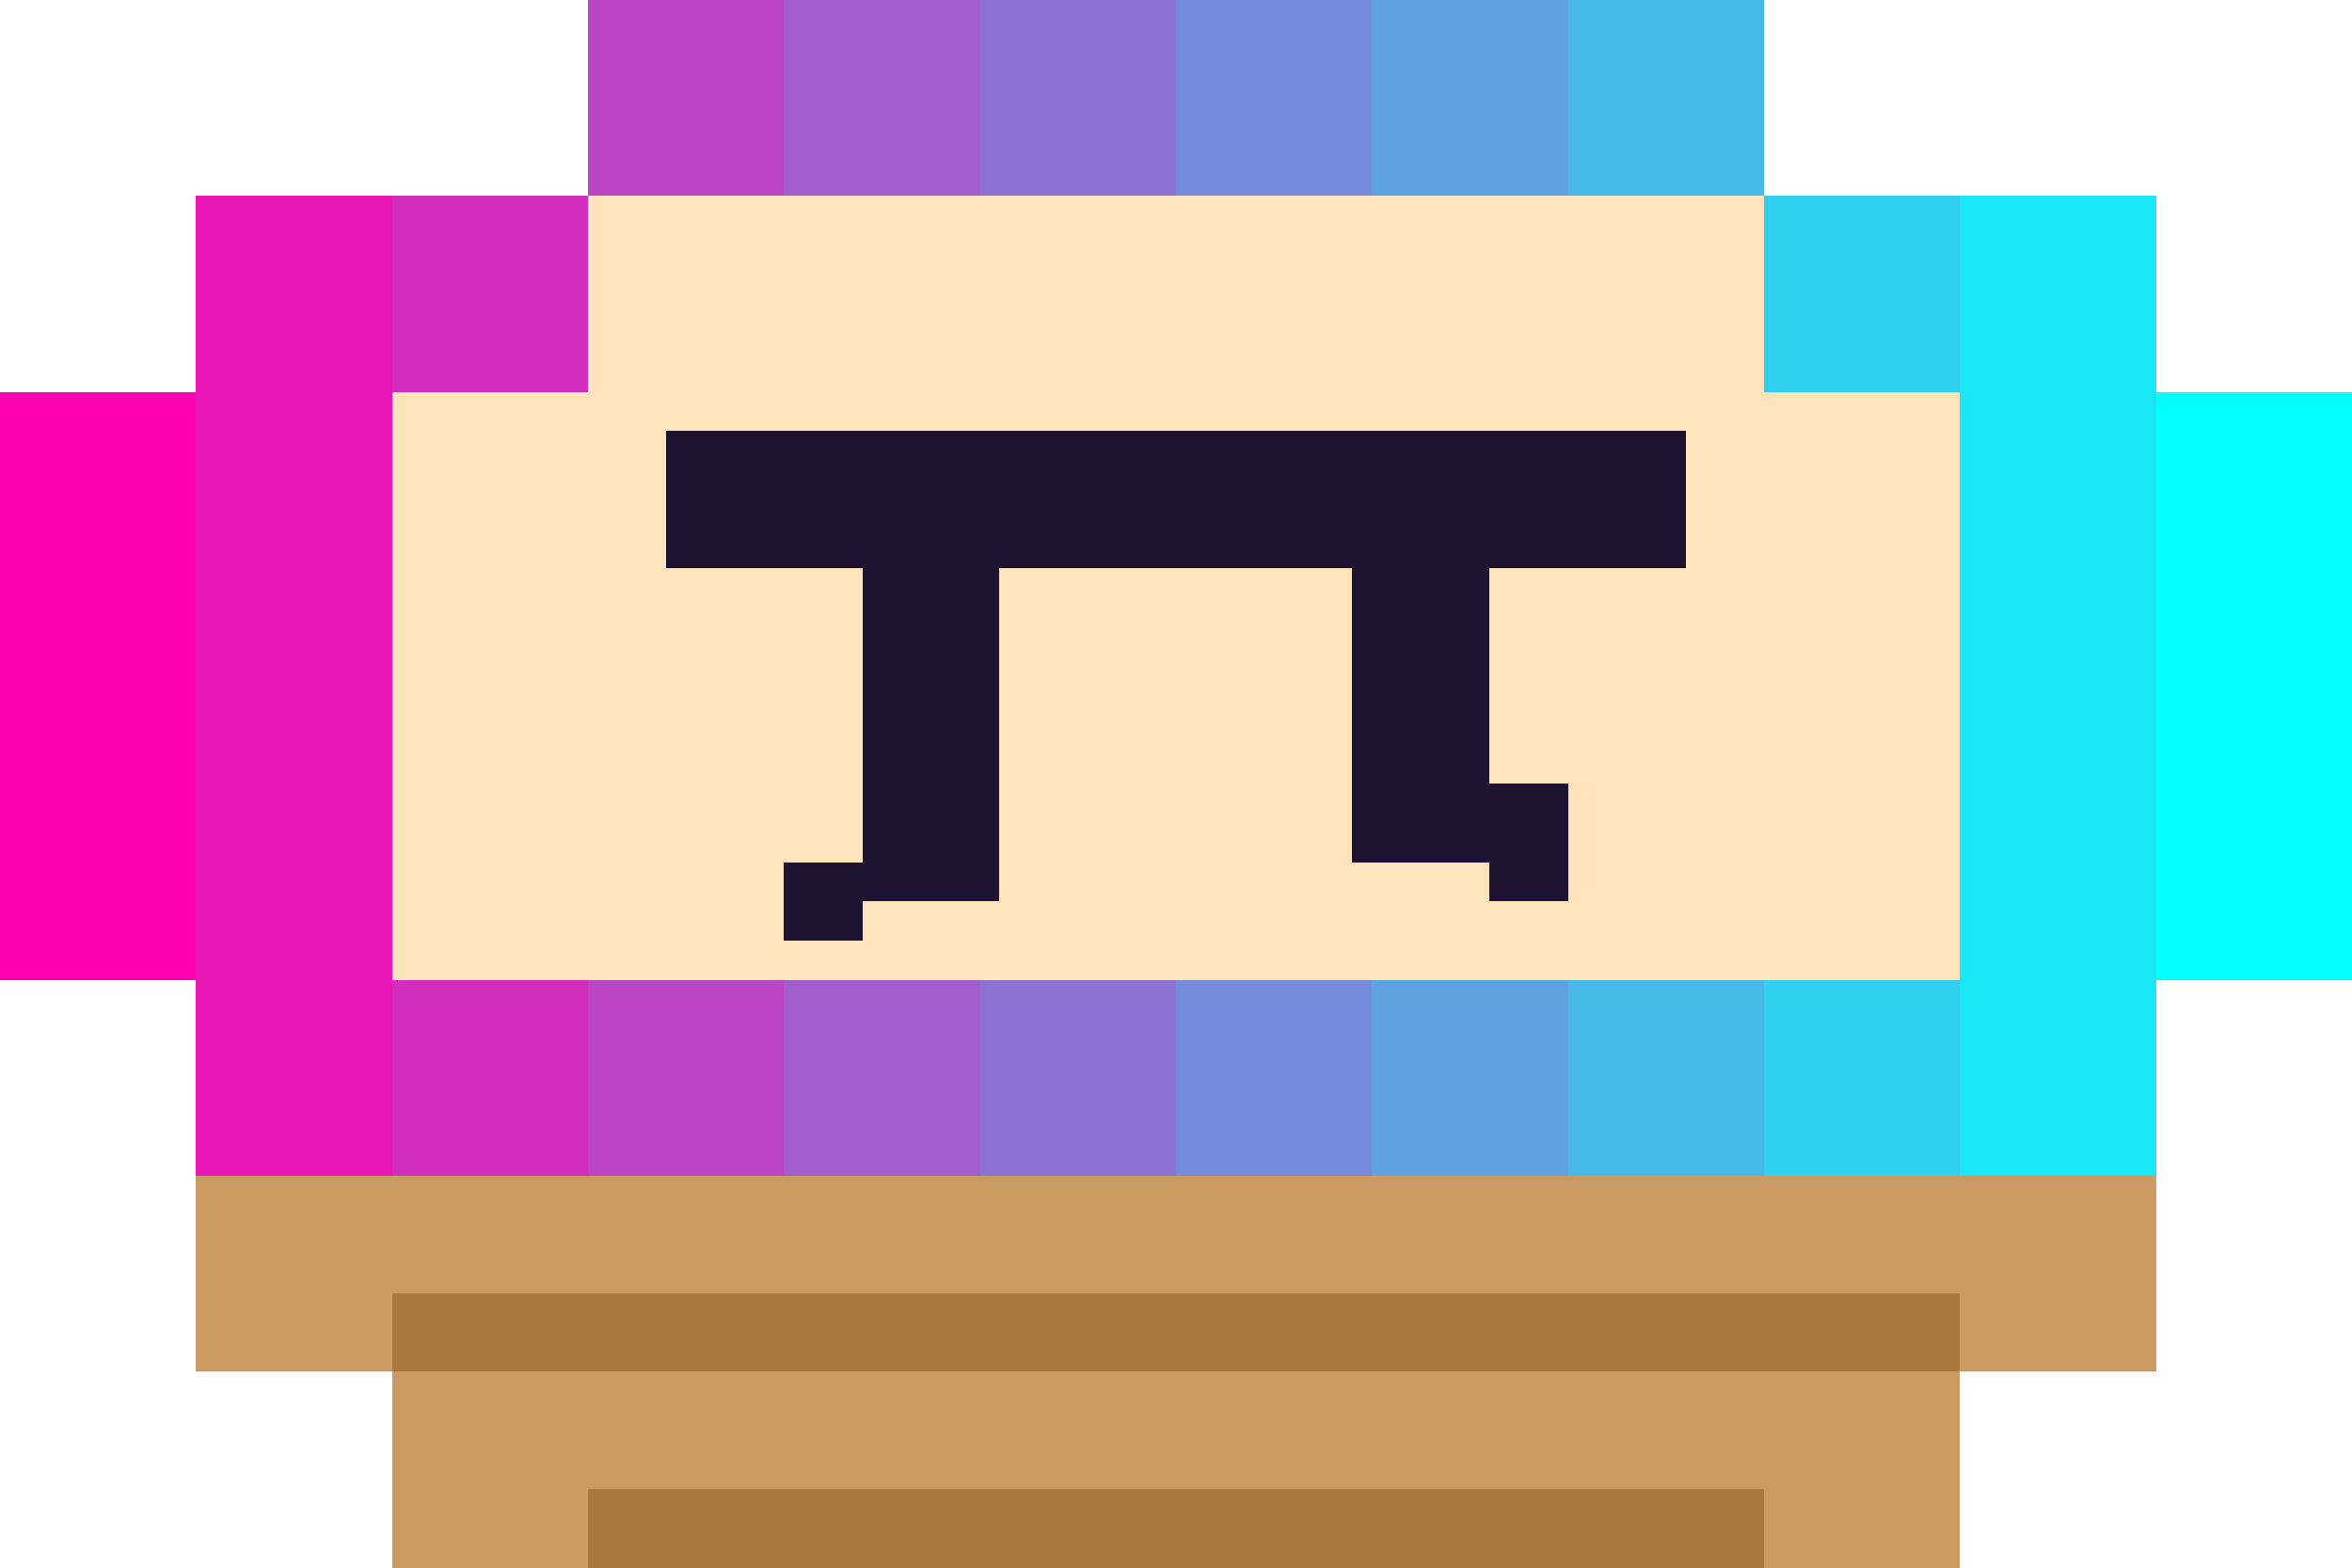
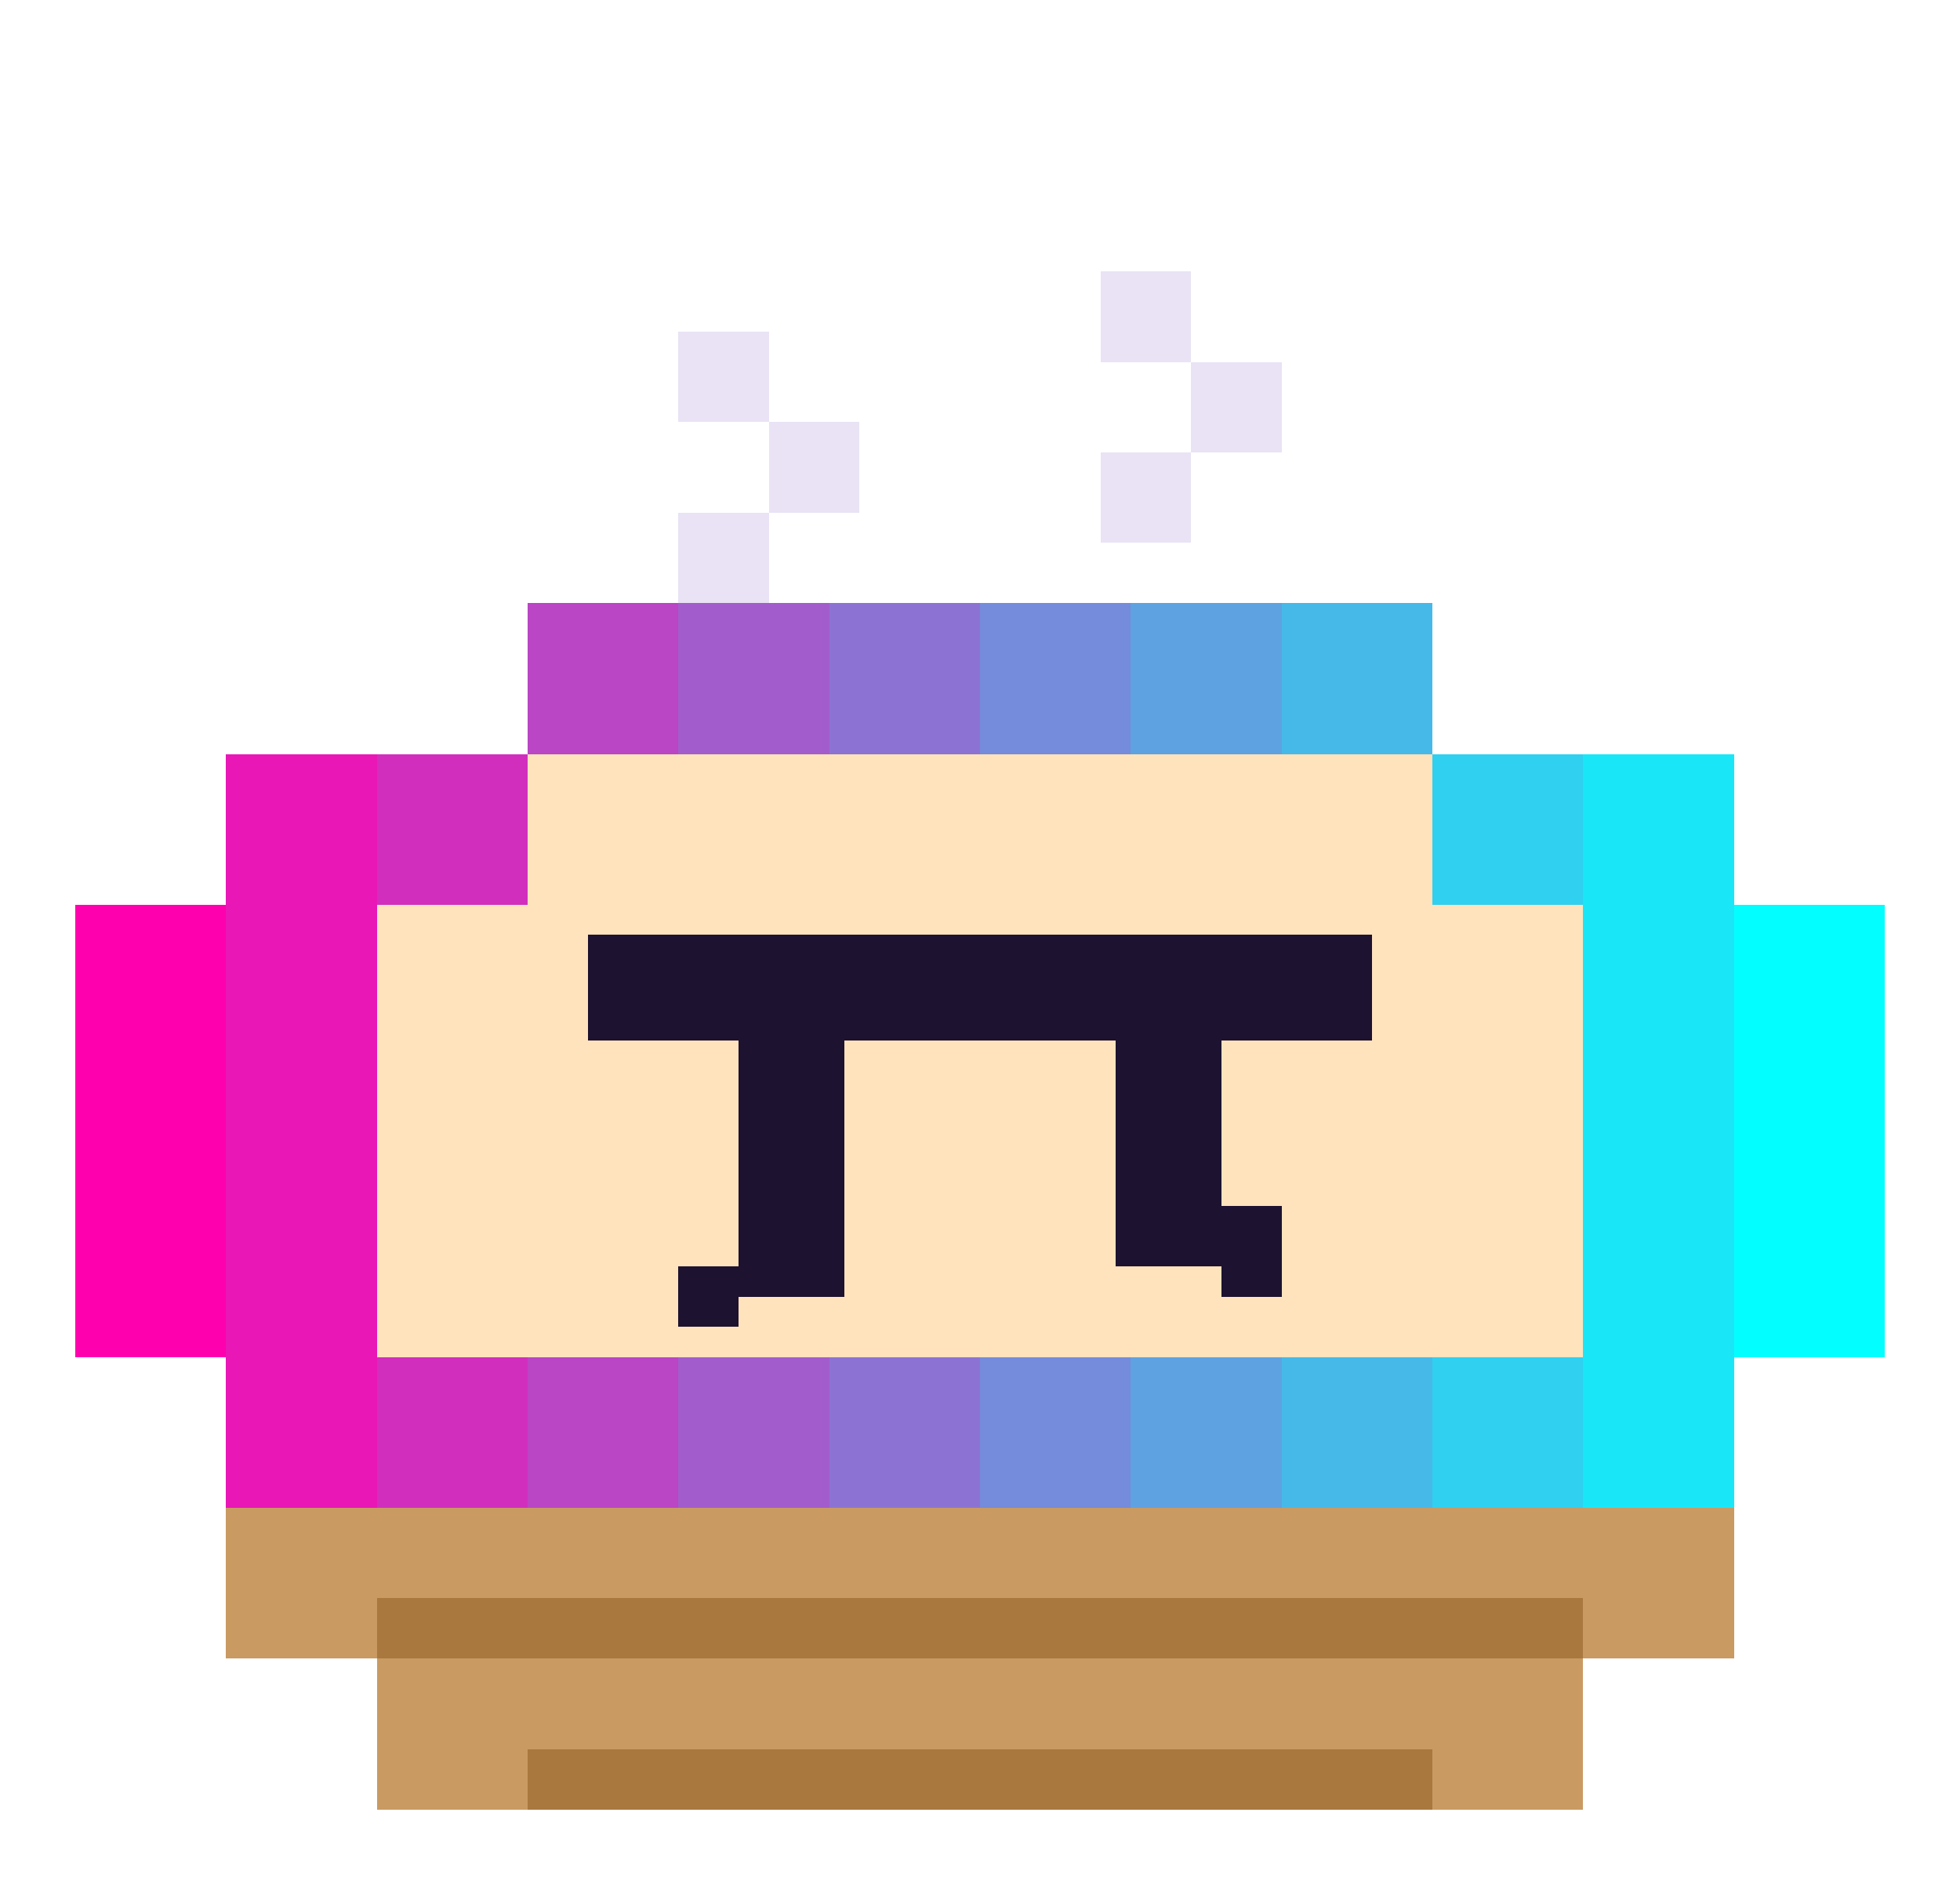
- <svg xmlns="http://www.w3.org/2000/svg" viewBox="0 0 120 80" shape-rendering="crispEdges">
+ <svg xmlns="http://www.w3.org/2000/svg" viewBox="-5 -40 130 125" shape-rendering="crispEdges">
  <path fill="#ff00af" d="M0 20H10V50H0Z" />
  <path fill="#e817b6" d="M10 10H20V60H10Z" />
  <path fill="#d12ebe" d="M20 10H30V20H20ZM20 50H30V60H20Z" />
  <path fill="#ba45c5" d="M30 0H40V10H30ZM30 50H40V60H30Z" />
  <path fill="#a35ccc" d="M40 0H50V10H40ZM40 50H50V60H40Z" />
  <path fill="#8c73d3" d="M50 0H60V10H50ZM50 50H60V60H50Z" />
  <path fill="#758bdb" d="M60 0H70V10H60ZM60 50H70V60H60Z" />
  <path fill="#5ea2e2" d="M70 0H80V10H70ZM70 50H80V60H70Z" />
  <path fill="#47b9e9" d="M80 0H90V10H80ZM80 50H90V60H80Z" />
  <path fill="#30d0f0" d="M90 10H100V20H90ZM90 50H100V60H90Z" />
  <path fill="#19e7f8" d="M100 10H110V60H100Z" />
  <path fill="#02feff" d="M110 20H120V50H110Z" />
  <path fill="#ffe3bd" d="M30 10H90V20H30ZM20 20H100V50H20Z" />
  <path fill="#c99a62" d="M10 60H110V70H10ZM20 70H100V80H20Z" />
  <path fill="#a8783f" d="M20 66H100V70H20ZM30 76H90V80H30Z" />
  <path fill="#1d1230" d="M34 22H86V29H34ZM44 29H51V46H44ZM40 44H44V48H40ZM69 29H76V44H69ZM76 40H80V46H76Z" />
+   <path id="steam1" fill="#e9e3f5" d="M40 -6H46V0H40ZM46 -12H52V-6H46ZM40 -18H46V-12H40Z" />
+   <path id="steam1b" fill="#e9e3f5" opacity="0" d="M40 -6H46V0H40ZM46 -12H52V-6H46ZM40 -18H46V-12H40Z" />
+   <path id="steam2" fill="#e9e3f5" d="M68 -10H74V-4H68ZM74 -16H80V-10H74ZM68 -22H74V-16H68Z" />
+   <path id="steam2b" fill="#e9e3f5" opacity="0" d="M68 -10H74V-4H68ZM74 -16H80V-10H74ZM68 -22H74V-16H68Z" />
</svg>
